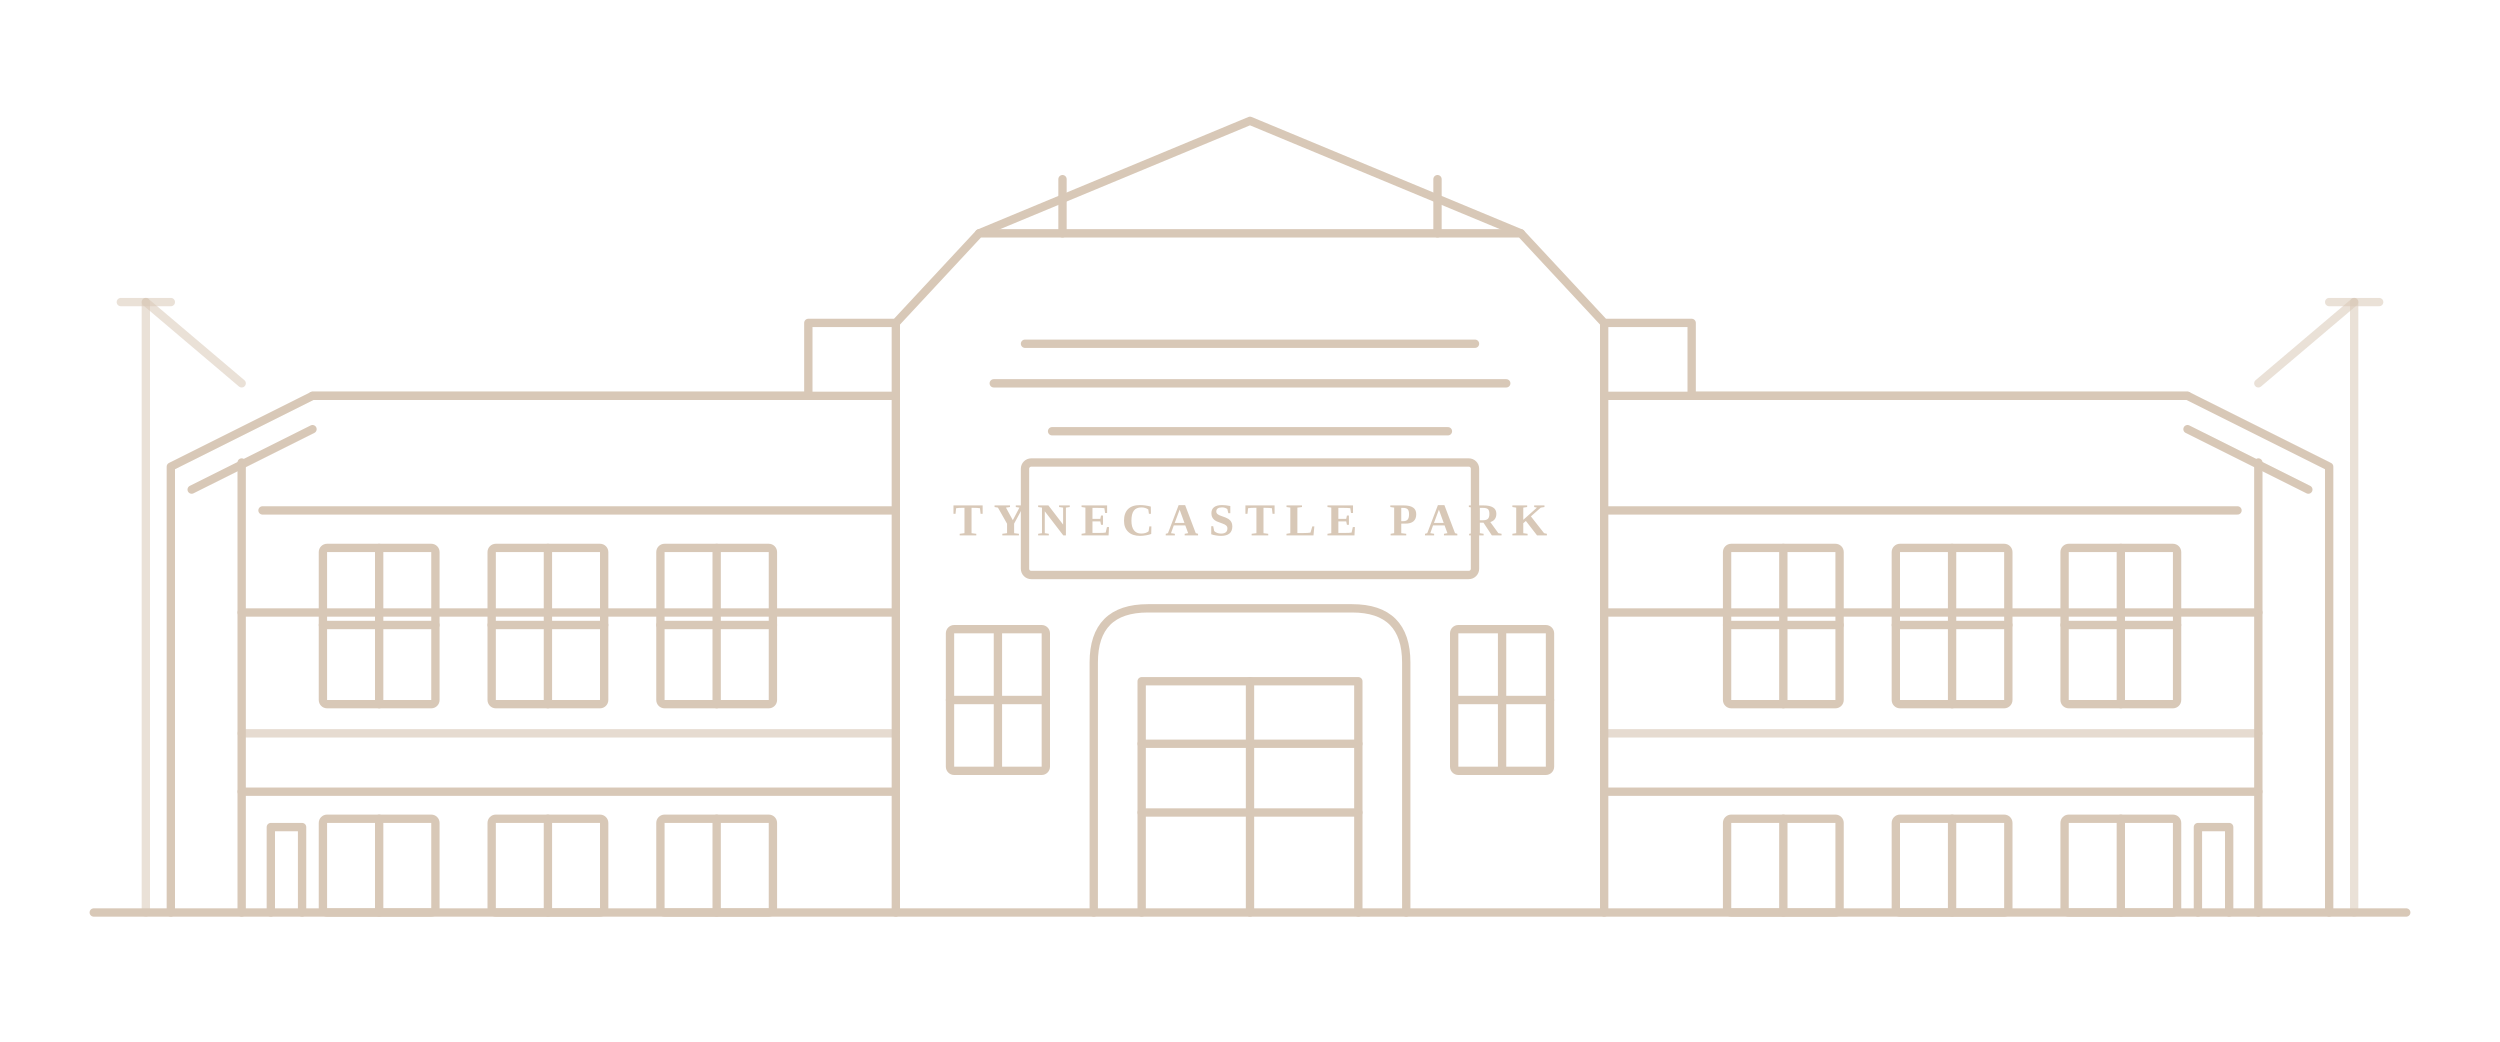
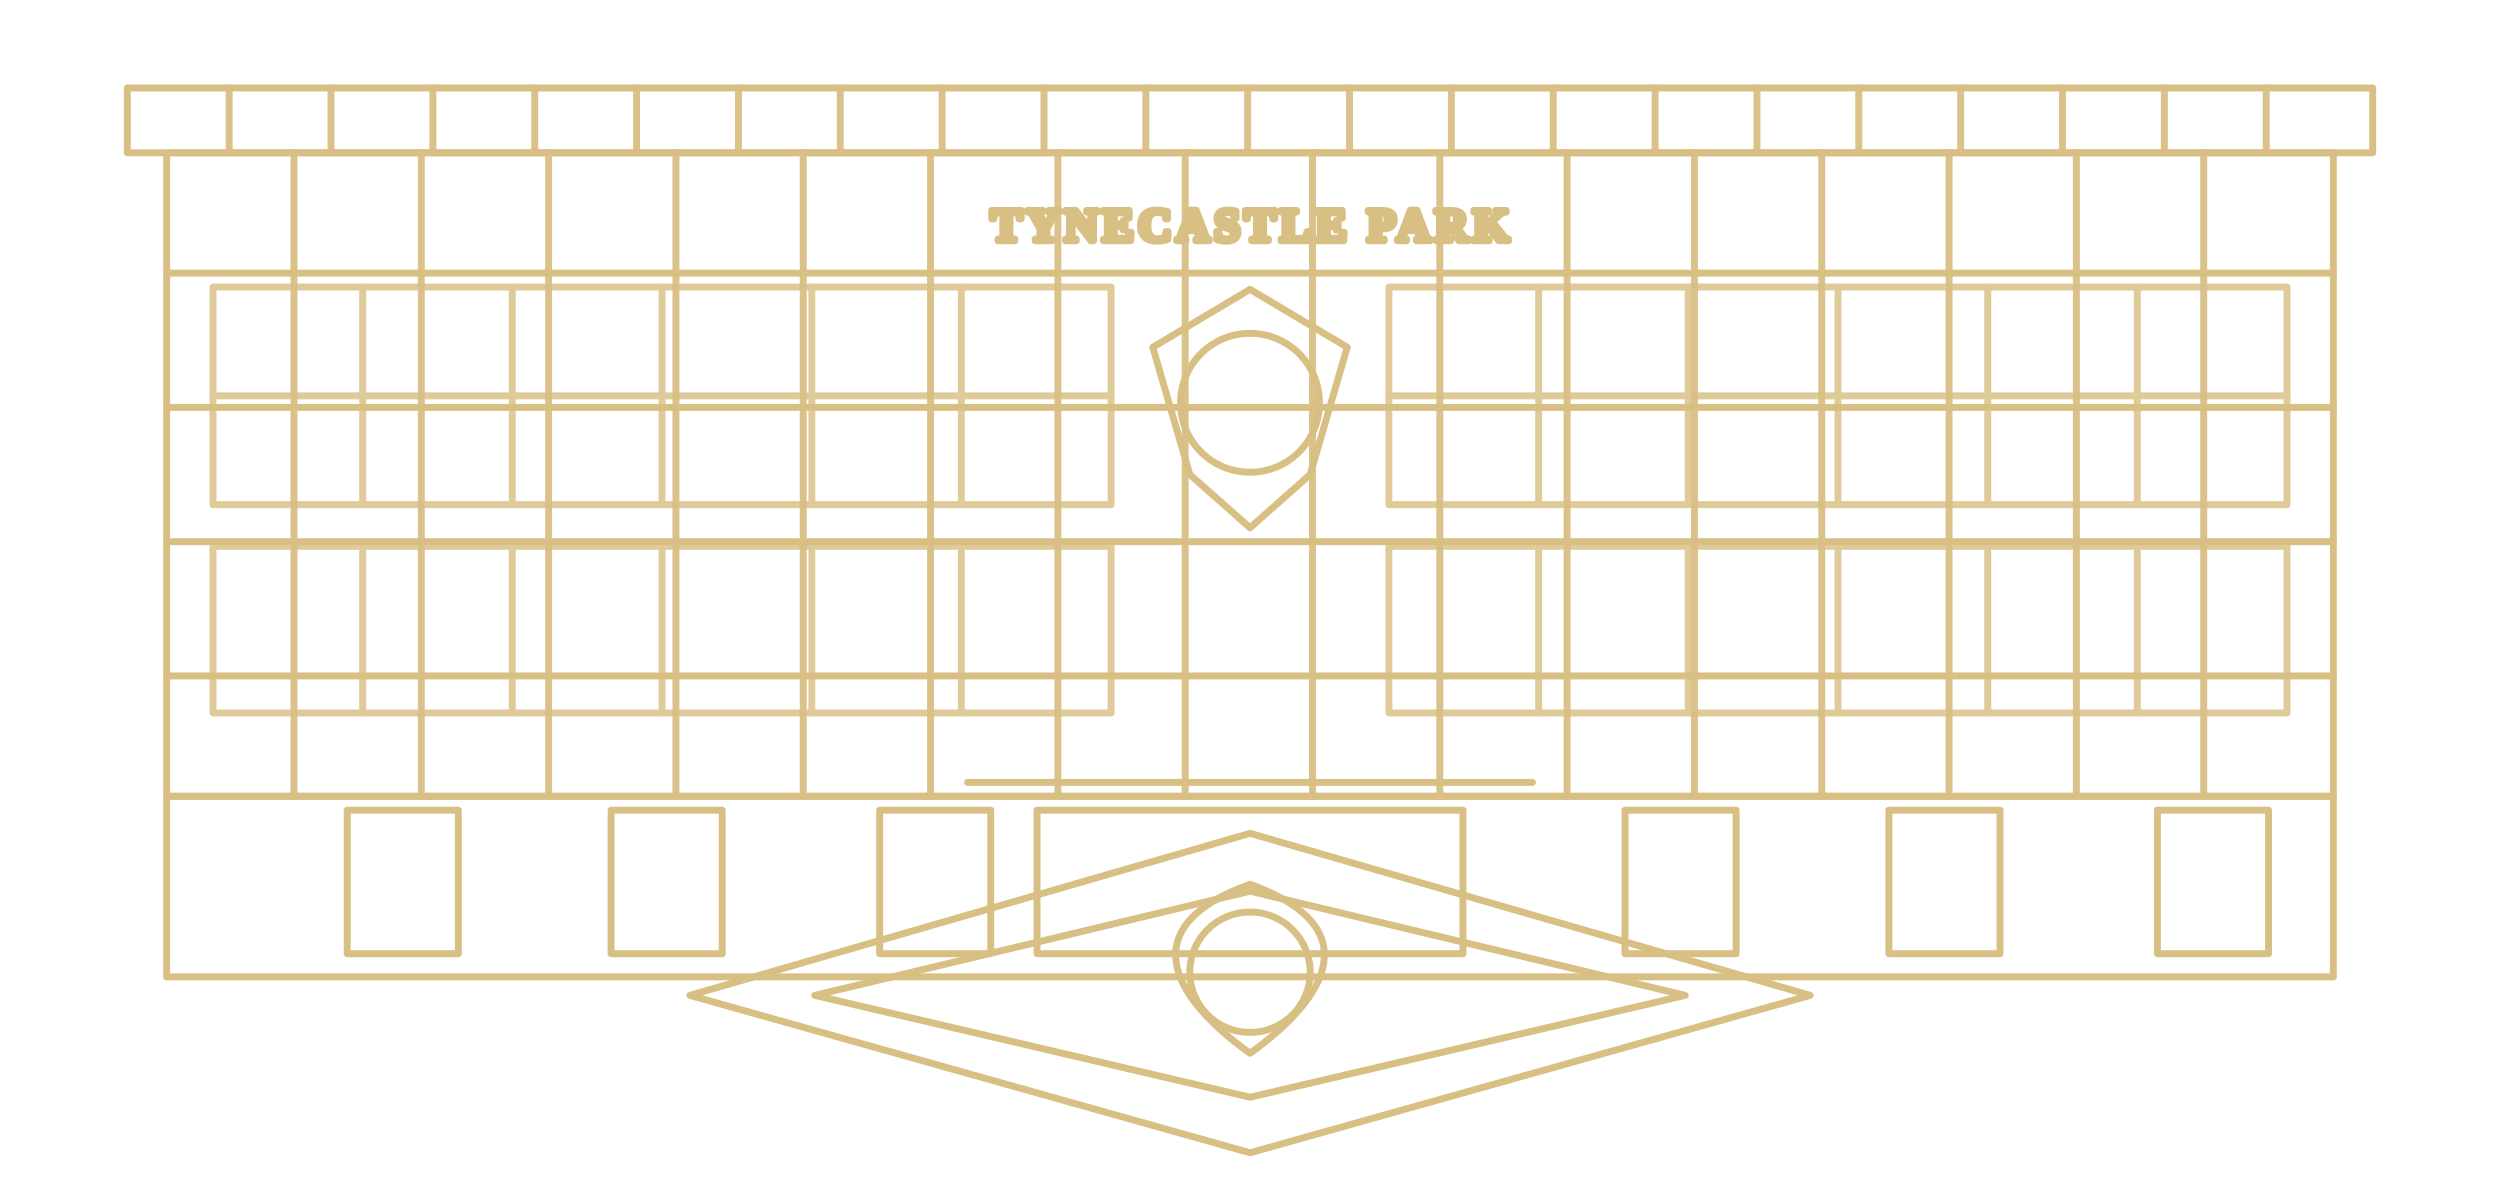
- <svg xmlns="http://www.w3.org/2000/svg" viewBox="0 0 1200 500" role="img" aria-labelledby="title desc">
-   <g fill="none" stroke="#d8c8b7" stroke-width="4" stroke-linecap="round" stroke-linejoin="round">
-     <path d="M45 438H1155" />
-     <path d="M82 438V224L150 190H388V155H430L470 112H730L770 155H812V190H1050L1118 224V438" />
-     <path d="M116 222V438M1084 222V438" />
-     <path d="M430 155V438M770 155V438" />
-     <path d="M470 112L600 58L730 112" />
-     <path d="M510 112V86M690 112V86" />
-     <path d="M492 165H708" />
-     <path d="M477 184H723" />
-     <path d="M505 207H695" />
-     <rect x="492" y="222" width="216" height="54" rx="3" />
-     <path d="M525 438V318Q525 292 551 292H649Q675 292 675 318V438" />
-     <path d="M548 438V327H652V438" />
-     <path d="M600 327V438" />
-     <path d="M548 357H652M548 390H652" />
-     <rect x="456" y="302" width="46" height="68" rx="2" />
-     <path d="M479 302V370M456 336H502" />
-     <rect x="698" y="302" width="46" height="68" rx="2" />
-     <path d="M721 302V370M698 336H744" />
-     <path d="M150 190H430M770 190H1050" />
-     <path d="M126 245H430M770 245H1074" />
-     <path d="M116 294H430M770 294H1084" />
-     <path d="M116 380H430M770 380H1084" />
-     <g>
-       <rect x="155" y="263" width="54" height="75" rx="2" />
-       <path d="M182 263V338M155 300H209" />
-       <rect x="236" y="263" width="54" height="75" rx="2" />
-       <path d="M263 263V338M236 300H290" />
-       <rect x="317" y="263" width="54" height="75" rx="2" />
-       <path d="M344 263V338M317 300H371" />
-       <rect x="155" y="393" width="54" height="45" rx="2" />
-       <path d="M182 393V438" />
-       <rect x="236" y="393" width="54" height="45" rx="2" />
-       <path d="M263 393V438" />
-       <rect x="317" y="393" width="54" height="45" rx="2" />
-       <path d="M344 393V438" />
+ <svg xmlns="http://www.w3.org/2000/svg" viewBox="0 0 1080 520" role="img" aria-labelledby="title desc">
+   <g fill="none" stroke="#d8bf84" stroke-width="3" stroke-linecap="round" stroke-linejoin="round">
+     <rect x="55" y="38" width="970" height="28" />
+     <g opacity="0.95">
+       <path d="M99 38V66" />
+       <path d="M143 38V66" />
+       <path d="M187 38V66" />
+       <path d="M231 38V66" />
+       <path d="M275 38V66" />
+       <path d="M319 38V66" />
+       <path d="M363 38V66" />
+       <path d="M407 38V66" />
+       <path d="M451 38V66" />
+       <path d="M495 38V66" />
+       <path d="M539 38V66" />
+       <path d="M583 38V66" />
+       <path d="M627 38V66" />
+       <path d="M671 38V66" />
+       <path d="M715 38V66" />
+       <path d="M759 38V66" />
+       <path d="M803 38V66" />
+       <path d="M847 38V66" />
+       <path d="M891 38V66" />
+       <path d="M935 38V66" />
+       <path d="M979 38V66" />
    </g>
-     <g>
-       <rect x="829" y="263" width="54" height="75" rx="2" />
-       <path d="M856 263V338M829 300H883" />
-       <rect x="910" y="263" width="54" height="75" rx="2" />
-       <path d="M937 263V338M910 300H964" />
-       <rect x="991" y="263" width="54" height="75" rx="2" />
-       <path d="M1018 263V338M991 300H1045" />
-       <rect x="829" y="393" width="54" height="45" rx="2" />
-       <path d="M856 393V438" />
-       <rect x="910" y="393" width="54" height="45" rx="2" />
-       <path d="M937 393V438" />
-       <rect x="991" y="393" width="54" height="45" rx="2" />
-       <path d="M1018 393V438" />
+     <rect x="72" y="66" width="936" height="278" />
+     <g opacity="0.95">
+       <path d="M127 66V344" />
+       <path d="M182 66V344" />
+       <path d="M237 66V344" />
+       <path d="M292 66V344" />
+       <path d="M347 66V344" />
+       <path d="M402 66V344" />
+       <path d="M457 66V344" />
+       <path d="M512 66V344" />
+       <path d="M567 66V344" />
+       <path d="M622 66V344" />
+       <path d="M677 66V344" />
+       <path d="M732 66V344" />
+       <path d="M787 66V344" />
+       <path d="M842 66V344" />
+       <path d="M897 66V344" />
+       <path d="M952 66V344" />
    </g>
-     <path d="M116 352H430M770 352H1084" opacity=".65" />
-     <path d="M130 438V397H145V438M1055 438V397H1070V438" />
-     <path d="M92 235L150 206M1108 235L1050 206" />
-     <path d="M70 438V145M1130 438V145" opacity=".55" />
-     <path d="M70 145L116 184M1130 145L1084 184" opacity=".55" />
-     <path d="M58 145H82M1118 145H1142" opacity=".55" />
+     <path d="M72 118H1008" />
+     <path d="M72 176H1008" />
+     <path d="M72 234H1008" />
+     <path d="M72 292H1008" />
+     <text x="540" y="104" fill="#d8bf84" text-anchor="middle" font-family="Georgia, 'Times New Roman', serif" font-size="20" font-weight="700" letter-spacing="2">TYNECASTLE PARK</text>
+     <path d="M540 125L582 150L566 205L540 228L514 205L498 150Z" />
+     <circle cx="540" cy="174" r="30" />
+     <g opacity="0.82">
+       <rect x="92" y="124" width="388" height="94" />
+       <path d="M156.7 124V218" />
+       <path d="M221.3 124V218" />
+       <path d="M286 124V218" />
+       <path d="M350.7 124V218" />
+       <path d="M415.3 124V218" />
+       <path d="M92 171H480" />
+       <rect x="600" y="124" width="388" height="94" />
+       <path d="M664.7 124V218" />
+       <path d="M729.3 124V218" />
+       <path d="M794 124V218" />
+       <path d="M858.7 124V218" />
+       <path d="M923.3 124V218" />
+       <path d="M600 171H988" />
+       <rect x="92" y="236" width="388" height="72" />
+       <path d="M156.7 236V308" />
+       <path d="M221.3 236V308" />
+       <path d="M286 236V308" />
+       <path d="M350.7 236V308" />
+       <path d="M415.3 236V308" />
+       <rect x="600" y="236" width="388" height="72" />
+       <path d="M664.7 236V308" />
+       <path d="M729.3 236V308" />
+       <path d="M794 236V308" />
+       <path d="M858.7 236V308" />
+       <path d="M923.3 236V308" />
+     </g>
+     <rect x="72" y="344" width="936" height="78" />
+     <rect x="150" y="350" width="48" height="62" />
+     <rect x="264" y="350" width="48" height="62" />
+     <rect x="380" y="350" width="48" height="62" />
+     <rect x="448" y="350" width="184" height="62" />
+     <rect x="702" y="350" width="48" height="62" />
+     <rect x="816" y="350" width="48" height="62" />
+     <rect x="932" y="350" width="48" height="62" />
+     <path d="M418 338H662" />
+     <path d="M540 498L782 430L540 360L298 430Z" />
+     <path d="M540 474L728 430L540 385L352 430Z" />
+     <path d="M540 455C575 430 590 400 540 382C490 400 505 430 540 455Z" />
+     <circle cx="540" cy="420" r="26" />
  </g>
-   <text x="600" y="257" text-anchor="middle" fill="#d8c8b7" font-family="Georgia, 'Times New Roman', serif" font-size="22" font-weight="700" letter-spacing="5">TYNECASTLE PARK</text>
</svg>
